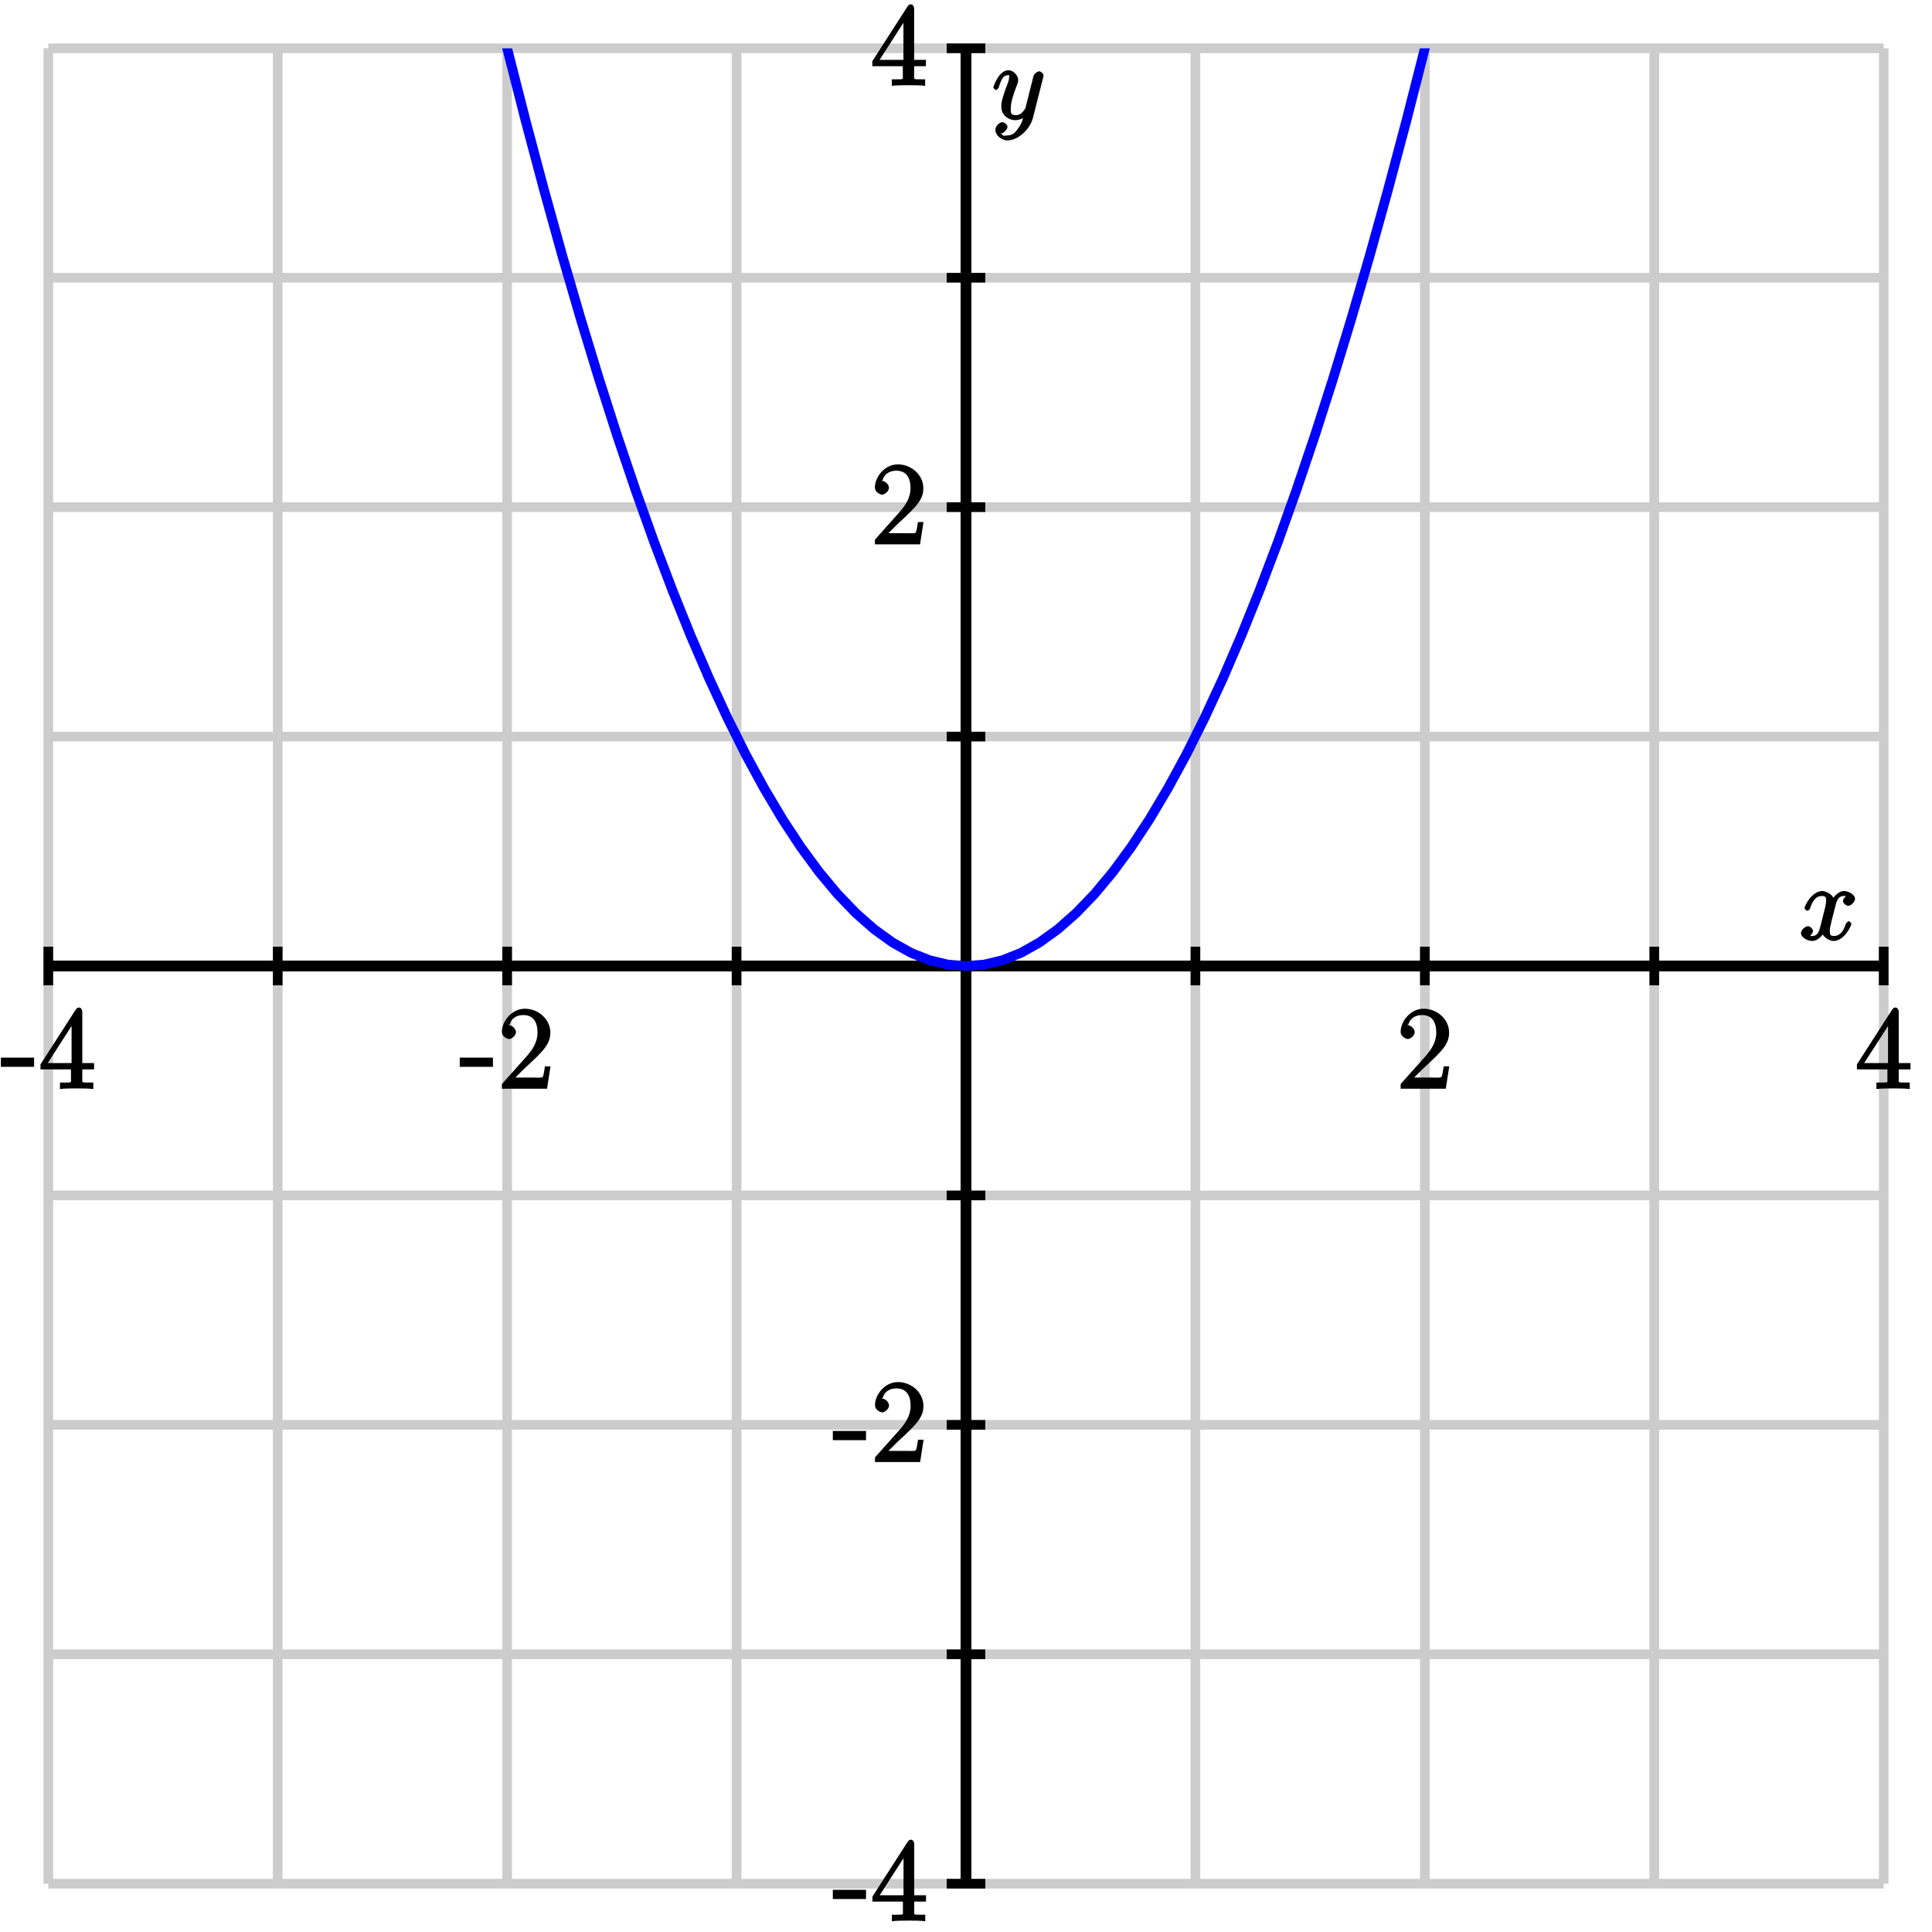
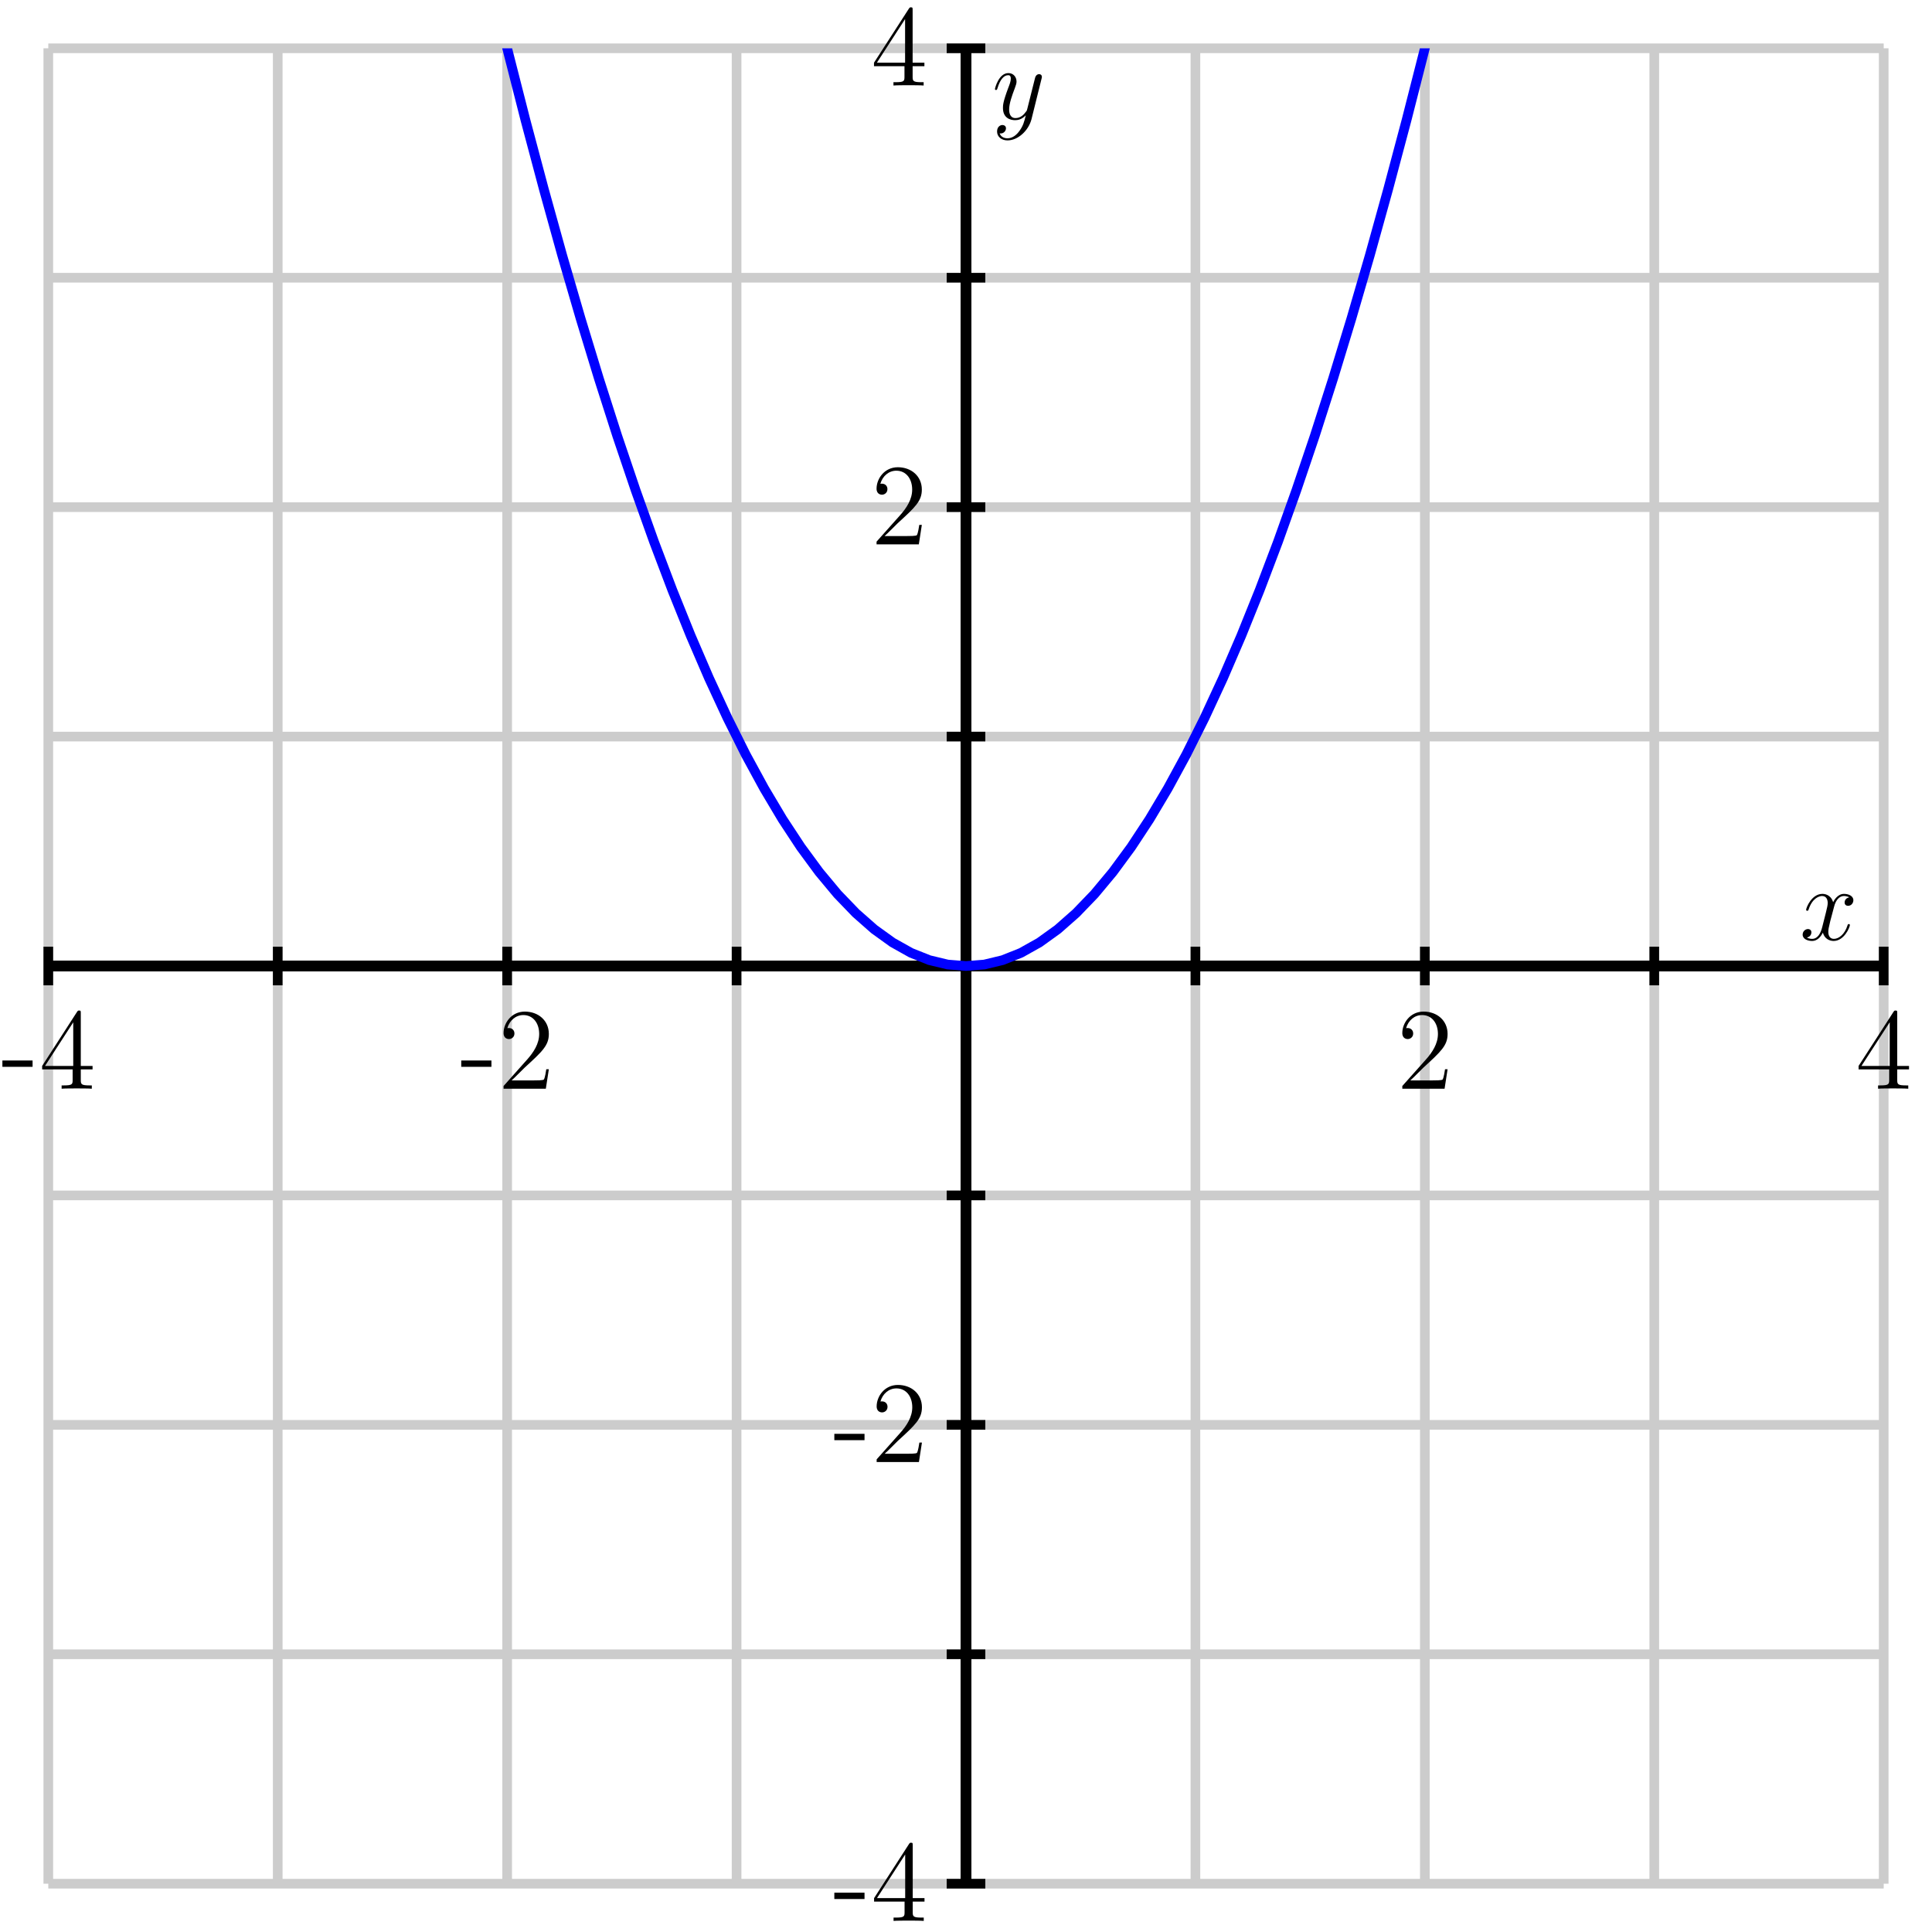
<svg xmlns="http://www.w3.org/2000/svg" xmlns:xlink="http://www.w3.org/1999/xlink" width="200pt" height="200pt" viewBox="0 0 200 200" version="1.1">
  <defs>
    <g>
      <symbol overflow="visible" id="glyph0-0">
        <path style="stroke:none;" d="" />
      </symbol>
      <symbol overflow="visible" id="glyph0-1">
-         <path style="stroke:none;" d="M 3.406 -2.406 L 3.406 -3.219 L -0.031 -3.219 L -0.031 -2.266 L 3.406 -2.266 Z M 3.406 -2.406 " />
+         <path style="stroke:none;" d="M 3.25 -2.266 L 3.25 -2.922 L 0.125 -2.922 L 0.125 -2.266 Z M 3.25 -2.266 " />
      </symbol>
      <symbol overflow="visible" id="glyph0-2">
-         <path style="stroke:none;" d="M 4.484 -7.953 C 4.484 -8.188 4.328 -8.406 4.156 -8.406 C 4.062 -8.406 3.906 -8.359 3.812 -8.203 L 0.156 -2.516 L 0.156 -2 L 3.312 -2 L 3.312 -1.062 C 3.312 -0.609 3.453 -0.641 2.578 -0.641 L 2.172 -0.641 L 2.172 0.031 C 2.609 -0.031 3.562 -0.031 3.906 -0.031 C 4.234 -0.031 5.203 -0.031 5.625 0.031 L 5.625 -0.641 L 5.234 -0.641 C 4.375 -0.641 4.484 -0.609 4.484 -1.062 L 4.484 -2 L 5.703 -2 L 5.703 -2.656 L 4.484 -2.656 Z M 3.375 -7.016 L 3.375 -2.656 L 0.906 -2.656 L 3.641 -6.906 Z M 3.375 -7.016 " />
+         <path style="stroke:none;" d="M 4.328 -7.812 C 4.328 -8.047 4.328 -8.094 4.156 -8.094 C 4.062 -8.094 4.031 -8.094 3.938 -7.953 L 0.328 -2.359 L 0.328 -2 L 3.484 -2 L 3.484 -0.906 C 3.484 -0.469 3.453 -0.344 2.578 -0.344 L 2.344 -0.344 L 2.344 0 C 2.609 -0.031 3.562 -0.031 3.906 -0.031 C 4.234 -0.031 5.203 -0.031 5.469 0 L 5.469 -0.344 L 5.234 -0.344 C 4.375 -0.344 4.328 -0.469 4.328 -0.906 L 4.328 -2 L 5.547 -2 L 5.547 -2.359 L 4.328 -2.359 Z M 3.547 -6.875 L 3.547 -2.359 L 0.625 -2.359 Z M 3.547 -6.875 " />
      </symbol>
      <symbol overflow="visible" id="glyph0-3">
-         <path style="stroke:none;" d="M 5.281 -2.312 L 4.875 -2.312 C 4.812 -1.953 4.766 -1.406 4.641 -1.219 C 4.562 -1.109 4 -1.156 3.641 -1.156 L 1.422 -1.156 L 1.531 -0.891 C 1.844 -1.156 2.578 -1.938 2.891 -2.219 C 4.719 -3.906 5.438 -4.625 5.438 -5.812 C 5.438 -7.203 4.188 -8.281 2.797 -8.281 C 1.406 -8.281 0.422 -6.938 0.422 -5.906 C 0.422 -5.297 1.109 -5.141 1.156 -5.141 C 1.406 -5.141 1.875 -5.469 1.875 -5.859 C 1.875 -6.188 1.484 -6.578 1.156 -6.578 C 1.047 -6.578 1.016 -6.578 1.219 -6.641 C 1.375 -7.219 1.859 -7.625 2.641 -7.625 C 3.656 -7.625 4.109 -6.922 4.109 -5.812 C 4.109 -4.797 3.578 -4.016 2.891 -3.25 L 0.422 -0.484 L 0.422 0 L 5.094 0 L 5.453 -2.312 Z M 5.281 -2.312 " />
+         <path style="stroke:none;" d="M 5.281 -2.016 L 5.016 -2.016 C 4.984 -1.812 4.891 -1.156 4.766 -0.953 C 4.688 -0.859 4 -0.859 3.641 -0.859 L 1.422 -0.859 C 1.734 -1.125 2.469 -1.891 2.781 -2.188 C 4.609 -3.859 5.281 -4.484 5.281 -5.672 C 5.281 -7.062 4.188 -7.984 2.797 -7.984 C 1.406 -7.984 0.594 -6.797 0.594 -5.766 C 0.594 -5.141 1.109 -5.141 1.156 -5.141 C 1.406 -5.141 1.719 -5.328 1.719 -5.719 C 1.719 -6.047 1.484 -6.281 1.156 -6.281 C 1.047 -6.281 1.016 -6.281 0.984 -6.266 C 1.219 -7.078 1.859 -7.625 2.641 -7.625 C 3.656 -7.625 4.281 -6.781 4.281 -5.672 C 4.281 -4.656 3.703 -3.766 3.016 -3 L 0.594 -0.281 L 0.594 0 L 4.969 0 Z M 5.281 -2.016 " />
      </symbol>
      <symbol overflow="visible" id="glyph1-0">
        <path style="stroke:none;" d="" />
      </symbol>
      <symbol overflow="visible" id="glyph1-1">
-         <path style="stroke:none;" d="M 5.125 -4.703 C 4.766 -4.641 4.469 -4.234 4.469 -4.031 C 4.469 -3.766 4.844 -3.531 5 -3.531 C 5.328 -3.531 5.719 -3.969 5.719 -4.25 C 5.719 -4.703 5.031 -5.062 4.578 -5.062 C 3.922 -5.062 3.375 -4.266 3.281 -4.062 L 3.609 -4.062 C 3.375 -4.875 2.531 -5.062 2.344 -5.062 C 1.234 -5.062 0.484 -3.5 0.484 -3.266 C 0.484 -3.219 0.703 -3.016 0.781 -3.016 C 0.859 -3.016 1 -3.125 1.062 -3.25 C 1.438 -4.469 2 -4.547 2.312 -4.547 C 2.797 -4.547 2.719 -4.25 2.719 -3.984 C 2.719 -3.75 2.656 -3.5 2.531 -2.984 L 2.156 -1.5 C 2 -0.859 1.859 -0.406 1.281 -0.406 C 1.234 -0.406 1.078 -0.359 0.859 -0.5 L 0.734 -0.25 C 1.125 -0.328 1.375 -0.797 1.375 -0.922 C 1.375 -1.141 1.047 -1.422 0.844 -1.422 C 0.578 -1.422 0.125 -1.047 0.125 -0.703 C 0.125 -0.25 0.812 0.109 1.281 0.109 C 1.797 0.109 2.281 -0.344 2.5 -0.781 L 2.219 -0.891 C 2.391 -0.266 3.094 0.109 3.5 0.109 C 4.594 0.109 5.344 -1.453 5.344 -1.688 C 5.344 -1.75 5.141 -1.938 5.078 -1.938 C 4.984 -1.938 4.797 -1.734 4.766 -1.656 C 4.469 -0.703 4.016 -0.406 3.531 -0.406 C 3.156 -0.406 3.109 -0.547 3.109 -0.984 C 3.109 -1.219 3.156 -1.391 3.328 -2.109 L 3.703 -3.578 C 3.859 -4.219 4.078 -4.547 4.562 -4.547 C 4.594 -4.547 4.766 -4.594 4.984 -4.453 Z M 5.125 -4.703 " />
+         <path style="stroke:none;" d="M 5.125 -4.406 C 4.766 -4.344 4.641 -4.078 4.641 -3.875 C 4.641 -3.609 4.844 -3.531 5 -3.531 C 5.328 -3.531 5.547 -3.812 5.547 -4.109 C 5.547 -4.562 5.031 -4.766 4.578 -4.766 C 3.922 -4.766 3.547 -4.109 3.453 -3.906 C 3.203 -4.719 2.531 -4.766 2.344 -4.766 C 1.234 -4.766 0.656 -3.344 0.656 -3.109 C 0.656 -3.062 0.703 -3.016 0.781 -3.016 C 0.859 -3.016 0.891 -3.078 0.906 -3.125 C 1.281 -4.312 2 -4.547 2.312 -4.547 C 2.797 -4.547 2.891 -4.094 2.891 -3.828 C 2.891 -3.594 2.828 -3.344 2.703 -2.828 L 2.328 -1.344 C 2.172 -0.703 1.859 -0.109 1.281 -0.109 C 1.234 -0.109 0.953 -0.109 0.734 -0.25 C 1.125 -0.328 1.203 -0.641 1.203 -0.781 C 1.203 -1 1.047 -1.125 0.844 -1.125 C 0.578 -1.125 0.297 -0.891 0.297 -0.547 C 0.297 -0.094 0.812 0.109 1.281 0.109 C 1.797 0.109 2.156 -0.297 2.391 -0.75 C 2.562 -0.109 3.094 0.109 3.5 0.109 C 4.594 0.109 5.188 -1.312 5.188 -1.547 C 5.188 -1.594 5.141 -1.641 5.078 -1.641 C 4.984 -1.641 4.969 -1.594 4.938 -1.5 C 4.641 -0.547 4.016 -0.109 3.531 -0.109 C 3.156 -0.109 2.953 -0.391 2.953 -0.828 C 2.953 -1.062 2.984 -1.234 3.156 -1.953 L 3.547 -3.422 C 3.703 -4.078 4.078 -4.547 4.562 -4.547 C 4.594 -4.547 4.891 -4.547 5.125 -4.406 Z M 5.125 -4.406 " />
      </symbol>
      <symbol overflow="visible" id="glyph1-2">
-         <path style="stroke:none;" d="M 2.703 0.953 C 2.422 1.359 2.125 1.688 1.594 1.688 C 1.469 1.688 1.109 1.812 1.031 1.562 C 0.828 1.484 0.875 1.484 0.891 1.484 C 1.219 1.484 1.594 1.047 1.594 0.797 C 1.594 0.547 1.234 0.312 1.062 0.312 C 0.891 0.312 0.344 0.594 0.344 1.125 C 0.344 1.672 0.984 2.203 1.594 2.203 C 2.672 2.203 3.938 1.062 4.234 -0.141 L 5.297 -4.344 C 5.297 -4.406 5.328 -4.469 5.328 -4.531 C 5.328 -4.703 5.031 -4.953 4.875 -4.953 C 4.766 -4.953 4.375 -4.766 4.281 -4.438 L 3.484 -1.266 C 3.438 -1.062 3.484 -1.156 3.391 -1.031 C 3.172 -0.734 2.953 -0.406 2.422 -0.406 C 1.828 -0.406 1.938 -0.859 1.938 -1.141 C 1.938 -1.766 2.219 -2.594 2.516 -3.375 C 2.641 -3.688 2.703 -3.828 2.703 -4.047 C 2.703 -4.5 2.219 -5.062 1.688 -5.062 C 0.688 -5.062 0.125 -3.344 0.125 -3.266 C 0.125 -3.219 0.328 -3.016 0.406 -3.016 C 0.5 -3.016 0.688 -3.203 0.719 -3.359 C 0.984 -4.266 1.234 -4.547 1.656 -4.547 C 1.75 -4.547 1.766 -4.703 1.766 -4.344 C 1.766 -4.062 1.641 -3.75 1.484 -3.344 C 0.953 -1.922 0.953 -1.562 0.953 -1.312 C 0.953 -0.281 1.859 0.109 2.391 0.109 C 2.703 0.109 3.219 -0.031 3.484 -0.312 L 3.297 -0.484 C 3.156 0.109 3.094 0.422 2.703 0.953 Z M 2.703 0.953 " />
+         <path style="stroke:none;" d="M 2.844 1.203 C 2.547 1.625 2.125 1.984 1.594 1.984 C 1.469 1.984 0.953 1.969 0.781 1.469 C 0.828 1.484 0.875 1.484 0.891 1.484 C 1.219 1.484 1.438 1.203 1.438 0.953 C 1.438 0.703 1.234 0.609 1.062 0.609 C 0.891 0.609 0.516 0.75 0.516 1.281 C 0.516 1.828 0.984 2.203 1.594 2.203 C 2.672 2.203 3.766 1.203 4.078 0.016 L 5.125 -4.203 C 5.141 -4.25 5.156 -4.312 5.156 -4.391 C 5.156 -4.547 5.031 -4.656 4.875 -4.656 C 4.766 -4.656 4.547 -4.609 4.453 -4.281 L 3.656 -1.109 C 3.609 -0.922 3.609 -0.891 3.516 -0.781 C 3.297 -0.469 2.953 -0.109 2.422 -0.109 C 1.828 -0.109 1.766 -0.703 1.766 -1 C 1.766 -1.609 2.062 -2.438 2.359 -3.219 C 2.469 -3.531 2.531 -3.688 2.531 -3.891 C 2.531 -4.344 2.219 -4.766 1.688 -4.766 C 0.688 -4.766 0.297 -3.203 0.297 -3.109 C 0.297 -3.062 0.328 -3.016 0.406 -3.016 C 0.5 -3.016 0.516 -3.062 0.562 -3.203 C 0.828 -4.109 1.234 -4.547 1.656 -4.547 C 1.75 -4.547 1.938 -4.547 1.938 -4.188 C 1.938 -3.906 1.812 -3.594 1.656 -3.188 C 1.125 -1.766 1.125 -1.422 1.125 -1.156 C 1.125 -0.125 1.859 0.109 2.391 0.109 C 2.703 0.109 3.094 0.016 3.484 -0.391 L 3.484 -0.375 C 3.328 0.266 3.219 0.688 2.844 1.203 Z M 2.844 1.203 " />
      </symbol>
    </g>
    <clipPath id="clip1">
      <path d="M 5 5 L 195 5 L 195 115 L 5 115 Z M 5 5 " />
    </clipPath>
  </defs>
  <g id="surface1">
    <path style="fill:none;stroke-width:10;stroke-linecap:butt;stroke-linejoin:miter;stroke:rgb(80.077%,80.077%,80.077%);stroke-opacity:1;stroke-miterlimit:10;" d="M 50 50 L 50 1950 M 287.5 50 L 287.5 1950 M 525 50 L 525 1950 M 762.5 50 L 762.5 1950 M 1000 50 L 1000 1950 M 1237.5 50 L 1237.5 1950 M 1475 50 L 1475 1950 M 1712.5 50 L 1712.5 1950 M 1950 50 L 1950 1950 M 50 50 L 1950 50 M 50 287.5 L 1950 287.5 M 50 525 L 1950 525 M 50 762.5 L 1950 762.5 M 50 1000 L 1950 1000 M 50 1237.5 L 1950 1237.5 M 50 1475 L 1950 1475 M 50 1712.5 L 1950 1712.5 M 50 1950 L 1950 1950 " transform="matrix(0.1,0,0,-0.1,0,200)" />
    <path style="fill:none;stroke-width:10;stroke-linecap:butt;stroke-linejoin:miter;stroke:rgb(0%,0%,0%);stroke-opacity:1;stroke-miterlimit:10;" d="M 50 1000 L 1950 1000 M 1000 50 L 1000 1950 " transform="matrix(0.1,0,0,-0.1,0,200)" />
    <path style="fill:none;stroke-width:10;stroke-linecap:butt;stroke-linejoin:miter;stroke:rgb(0%,0%,0%);stroke-opacity:1;stroke-miterlimit:10;" d="M 50 1000 L 1950 1000 M 1000 50 L 1000 1950 M 50 980 L 50 1020 " transform="matrix(0.1,0,0,-0.1,0,200)" />
    <path style="fill:none;stroke-width:10;stroke-linecap:butt;stroke-linejoin:miter;stroke:rgb(0%,0%,0%);stroke-opacity:1;stroke-miterlimit:10;" d="M 50 1000 L 1950 1000 M 1000 50 L 1000 1950 M 287.5 980 L 287.5 1020 " transform="matrix(0.1,0,0,-0.1,0,200)" />
    <path style="fill:none;stroke-width:10;stroke-linecap:butt;stroke-linejoin:miter;stroke:rgb(0%,0%,0%);stroke-opacity:1;stroke-miterlimit:10;" d="M 50 1000 L 1950 1000 M 1000 50 L 1000 1950 M 525 980 L 525 1020 " transform="matrix(0.1,0,0,-0.1,0,200)" />
    <path style="fill:none;stroke-width:10;stroke-linecap:butt;stroke-linejoin:miter;stroke:rgb(0%,0%,0%);stroke-opacity:1;stroke-miterlimit:10;" d="M 50 1000 L 1950 1000 M 1000 50 L 1000 1950 M 762.5 980 L 762.5 1020 " transform="matrix(0.1,0,0,-0.1,0,200)" />
    <path style="fill:none;stroke-width:10;stroke-linecap:butt;stroke-linejoin:miter;stroke:rgb(0%,0%,0%);stroke-opacity:1;stroke-miterlimit:10;" d="M 50 1000 L 1950 1000 M 1000 50 L 1000 1950 M 1000 980 L 1000 1020 " transform="matrix(0.1,0,0,-0.1,0,200)" />
    <path style="fill:none;stroke-width:10;stroke-linecap:butt;stroke-linejoin:miter;stroke:rgb(0%,0%,0%);stroke-opacity:1;stroke-miterlimit:10;" d="M 50 1000 L 1950 1000 M 1000 50 L 1000 1950 M 1237.5 980 L 1237.5 1020 " transform="matrix(0.1,0,0,-0.1,0,200)" />
    <path style="fill:none;stroke-width:10;stroke-linecap:butt;stroke-linejoin:miter;stroke:rgb(0%,0%,0%);stroke-opacity:1;stroke-miterlimit:10;" d="M 50 1000 L 1950 1000 M 1000 50 L 1000 1950 M 1475 980 L 1475 1020 " transform="matrix(0.1,0,0,-0.1,0,200)" />
    <path style="fill:none;stroke-width:10;stroke-linecap:butt;stroke-linejoin:miter;stroke:rgb(0%,0%,0%);stroke-opacity:1;stroke-miterlimit:10;" d="M 50 1000 L 1950 1000 M 1000 50 L 1000 1950 M 1712.5 980 L 1712.5 1020 " transform="matrix(0.1,0,0,-0.1,0,200)" />
    <path style="fill:none;stroke-width:10;stroke-linecap:butt;stroke-linejoin:miter;stroke:rgb(0%,0%,0%);stroke-opacity:1;stroke-miterlimit:10;" d="M 50 1000 L 1950 1000 M 1000 50 L 1000 1950 M 1950 980 L 1950 1020 " transform="matrix(0.1,0,0,-0.1,0,200)" />
    <path style="fill:none;stroke-width:10;stroke-linecap:butt;stroke-linejoin:miter;stroke:rgb(0%,0%,0%);stroke-opacity:1;stroke-miterlimit:10;" d="M 50 1000 L 1950 1000 M 1000 50 L 1000 1950 M 980 50 L 1020 50 " transform="matrix(0.1,0,0,-0.1,0,200)" />
    <path style="fill:none;stroke-width:10;stroke-linecap:butt;stroke-linejoin:miter;stroke:rgb(0%,0%,0%);stroke-opacity:1;stroke-miterlimit:10;" d="M 50 1000 L 1950 1000 M 1000 50 L 1000 1950 M 980 287.5 L 1020 287.5 " transform="matrix(0.1,0,0,-0.1,0,200)" />
    <path style="fill:none;stroke-width:10;stroke-linecap:butt;stroke-linejoin:miter;stroke:rgb(0%,0%,0%);stroke-opacity:1;stroke-miterlimit:10;" d="M 50 1000 L 1950 1000 M 1000 50 L 1000 1950 M 980 525 L 1020 525 " transform="matrix(0.1,0,0,-0.1,0,200)" />
    <path style="fill:none;stroke-width:10;stroke-linecap:butt;stroke-linejoin:miter;stroke:rgb(0%,0%,0%);stroke-opacity:1;stroke-miterlimit:10;" d="M 50 1000 L 1950 1000 M 1000 50 L 1000 1950 M 980 762.5 L 1020 762.5 " transform="matrix(0.1,0,0,-0.1,0,200)" />
    <path style="fill:none;stroke-width:10;stroke-linecap:butt;stroke-linejoin:miter;stroke:rgb(0%,0%,0%);stroke-opacity:1;stroke-miterlimit:10;" d="M 50 1000 L 1950 1000 M 1000 50 L 1000 1950 M 980 1000 L 1020 1000 " transform="matrix(0.1,0,0,-0.1,0,200)" />
    <path style="fill:none;stroke-width:10;stroke-linecap:butt;stroke-linejoin:miter;stroke:rgb(0%,0%,0%);stroke-opacity:1;stroke-miterlimit:10;" d="M 50 1000 L 1950 1000 M 1000 50 L 1000 1950 M 980 1237.5 L 1020 1237.5 " transform="matrix(0.1,0,0,-0.1,0,200)" />
    <path style="fill:none;stroke-width:10;stroke-linecap:butt;stroke-linejoin:miter;stroke:rgb(0%,0%,0%);stroke-opacity:1;stroke-miterlimit:10;" d="M 50 1000 L 1950 1000 M 1000 50 L 1000 1950 M 980 1475 L 1020 1475 " transform="matrix(0.1,0,0,-0.1,0,200)" />
    <path style="fill:none;stroke-width:10;stroke-linecap:butt;stroke-linejoin:miter;stroke:rgb(0%,0%,0%);stroke-opacity:1;stroke-miterlimit:10;" d="M 50 1000 L 1950 1000 M 1000 50 L 1000 1950 M 980 1712.5 L 1020 1712.5 " transform="matrix(0.1,0,0,-0.1,0,200)" />
    <path style="fill:none;stroke-width:10;stroke-linecap:butt;stroke-linejoin:miter;stroke:rgb(0%,0%,0%);stroke-opacity:1;stroke-miterlimit:10;" d="M 50 1000 L 1950 1000 M 1000 50 L 1000 1950 M 980 1950 L 1020 1950 " transform="matrix(0.1,0,0,-0.1,0,200)" />
    <g style="fill:rgb(0%,0%,0%);fill-opacity:1;">
      <use xlink:href="#glyph0-1" x="0.123" y="112.704" />
      <use xlink:href="#glyph0-2" x="4.035" y="112.704" />
    </g>
    <g style="fill:rgb(0%,0%,0%);fill-opacity:1;">
      <use xlink:href="#glyph0-1" x="47.623" y="112.704" />
      <use xlink:href="#glyph0-3" x="51.535" y="112.704" />
    </g>
    <g style="fill:rgb(0%,0%,0%);fill-opacity:1;">
      <use xlink:href="#glyph0-3" x="144.573" y="112.704" />
    </g>
    <g style="fill:rgb(0%,0%,0%);fill-opacity:1;">
      <use xlink:href="#glyph0-2" x="192.073" y="112.704" />
    </g>
    <g style="fill:rgb(0%,0%,0%);fill-opacity:1;">
      <use xlink:href="#glyph0-1" x="86.245" y="198.852" />
      <use xlink:href="#glyph0-2" x="90.157" y="198.852" />
    </g>
    <g style="fill:rgb(0%,0%,0%);fill-opacity:1;">
      <use xlink:href="#glyph0-1" x="86.245" y="151.352" />
      <use xlink:href="#glyph0-3" x="90.157" y="151.352" />
    </g>
    <g style="fill:rgb(0%,0%,0%);fill-opacity:1;">
      <use xlink:href="#glyph0-3" x="90.147" y="56.352" />
    </g>
    <g style="fill:rgb(0%,0%,0%);fill-opacity:1;">
      <use xlink:href="#glyph0-2" x="90.147" y="8.852" />
    </g>
    <g clip-path="url(#clip1)" clip-rule="nonzero">
      <path style="fill:none;stroke-width:10;stroke-linecap:butt;stroke-linejoin:miter;stroke:rgb(0%,0%,100%);stroke-opacity:1;stroke-miterlimit:10;" d="M 50 4800 L 68.984 4649.531 L 88.008 4502.07 L 106.992 4357.695 L 126.016 4216.328 L 145 4078.008 L 163.984 3942.734 L 183.008 3810.469 L 201.992 3681.289 L 221.016 3555.117 L 240 3431.992 L 258.984 3311.914 L 278.008 3194.883 L 296.992 3080.898 L 316.016 2969.922 L 335 2861.992 L 353.984 2757.109 L 373.008 2655.273 L 391.992 2556.484 L 411.016 2460.703 L 430 2368.008 L 448.984 2278.32 L 468.008 2191.68 L 486.992 2108.086 L 506.016 2027.539 L 525 1950 L 543.984 1875.508 L 563.008 1804.062 L 581.992 1735.664 L 601.016 1670.312 L 620 1608.008 L 638.984 1548.711 L 658.008 1492.461 L 676.992 1439.297 L 696.016 1389.102 L 715 1341.992 L 733.984 1297.93 L 753.008 1256.875 L 771.992 1218.867 L 791.016 1183.906 L 810 1151.992 L 828.984 1123.125 L 848.008 1097.266 L 866.992 1074.492 L 886.016 1054.727 L 905 1038.008 L 923.984 1024.336 L 943.008 1013.672 L 961.992 1006.094 L 981.016 1001.523 L 1000 1000 L 1018.984 1001.523 L 1038.008 1006.094 L 1056.992 1013.672 L 1076.016 1024.336 L 1095 1038.008 L 1113.984 1054.727 L 1133.008 1074.492 L 1151.992 1097.266 L 1171.016 1123.125 L 1190 1151.992 L 1208.984 1183.906 L 1228.008 1218.867 L 1246.992 1256.875 L 1266.016 1297.93 L 1285 1341.992 L 1303.984 1389.102 L 1323.008 1439.297 L 1341.992 1492.461 L 1361.016 1548.711 L 1380 1608.008 L 1398.984 1670.312 L 1418.008 1735.664 L 1436.992 1804.062 L 1456.016 1875.508 L 1475 1950 L 1493.984 2027.539 L 1513.008 2108.086 L 1531.992 2191.68 L 1551.016 2278.32 L 1570 2368.008 L 1588.984 2460.703 L 1608.008 2556.484 L 1626.992 2655.273 L 1646.016 2757.109 L 1665 2861.992 L 1683.984 2969.922 L 1703.008 3080.898 L 1721.992 3194.883 L 1741.016 3311.914 L 1760 3431.992 L 1778.984 3555.117 L 1798.008 3681.289 L 1816.992 3810.469 L 1836.016 3942.734 L 1855 4078.008 L 1873.984 4216.328 L 1893.008 4357.695 L 1911.992 4502.07 L 1931.016 4649.531 L 1950 4800 " transform="matrix(0.1,0,0,-0.1,0,200)" />
    </g>
    <g style="fill:rgb(0%,0%,0%);fill-opacity:1;">
      <use xlink:href="#glyph1-1" x="186.313" y="97.3" />
    </g>
    <g style="fill:rgb(0%,0%,0%);fill-opacity:1;">
      <use xlink:href="#glyph1-2" x="102.7" y="12.332" />
    </g>
  </g>
</svg>
